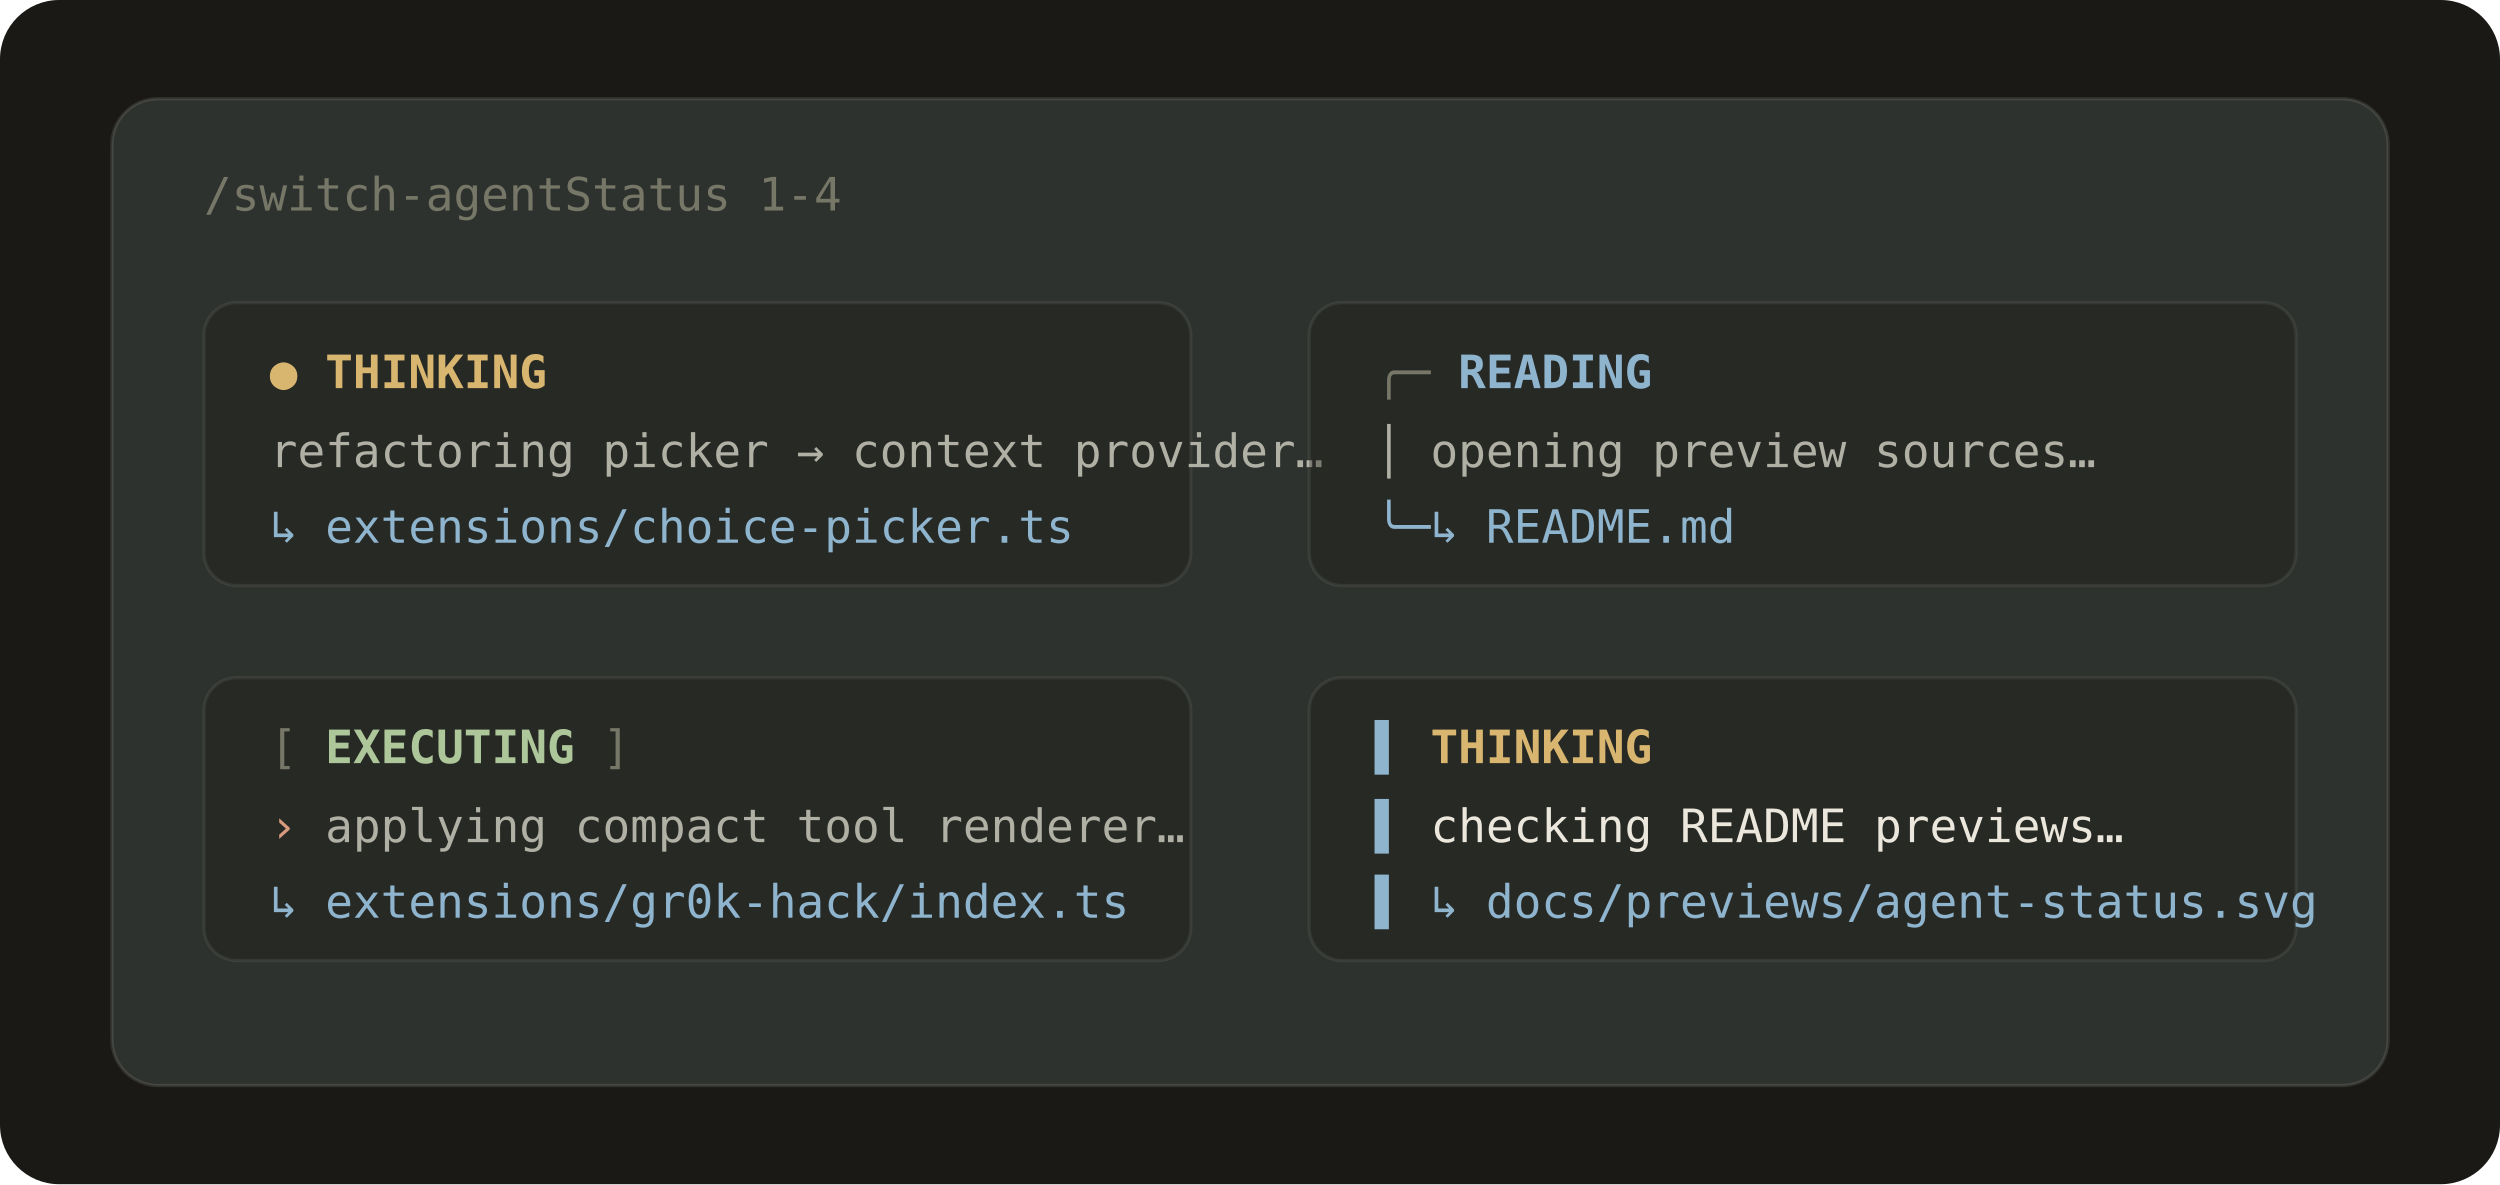
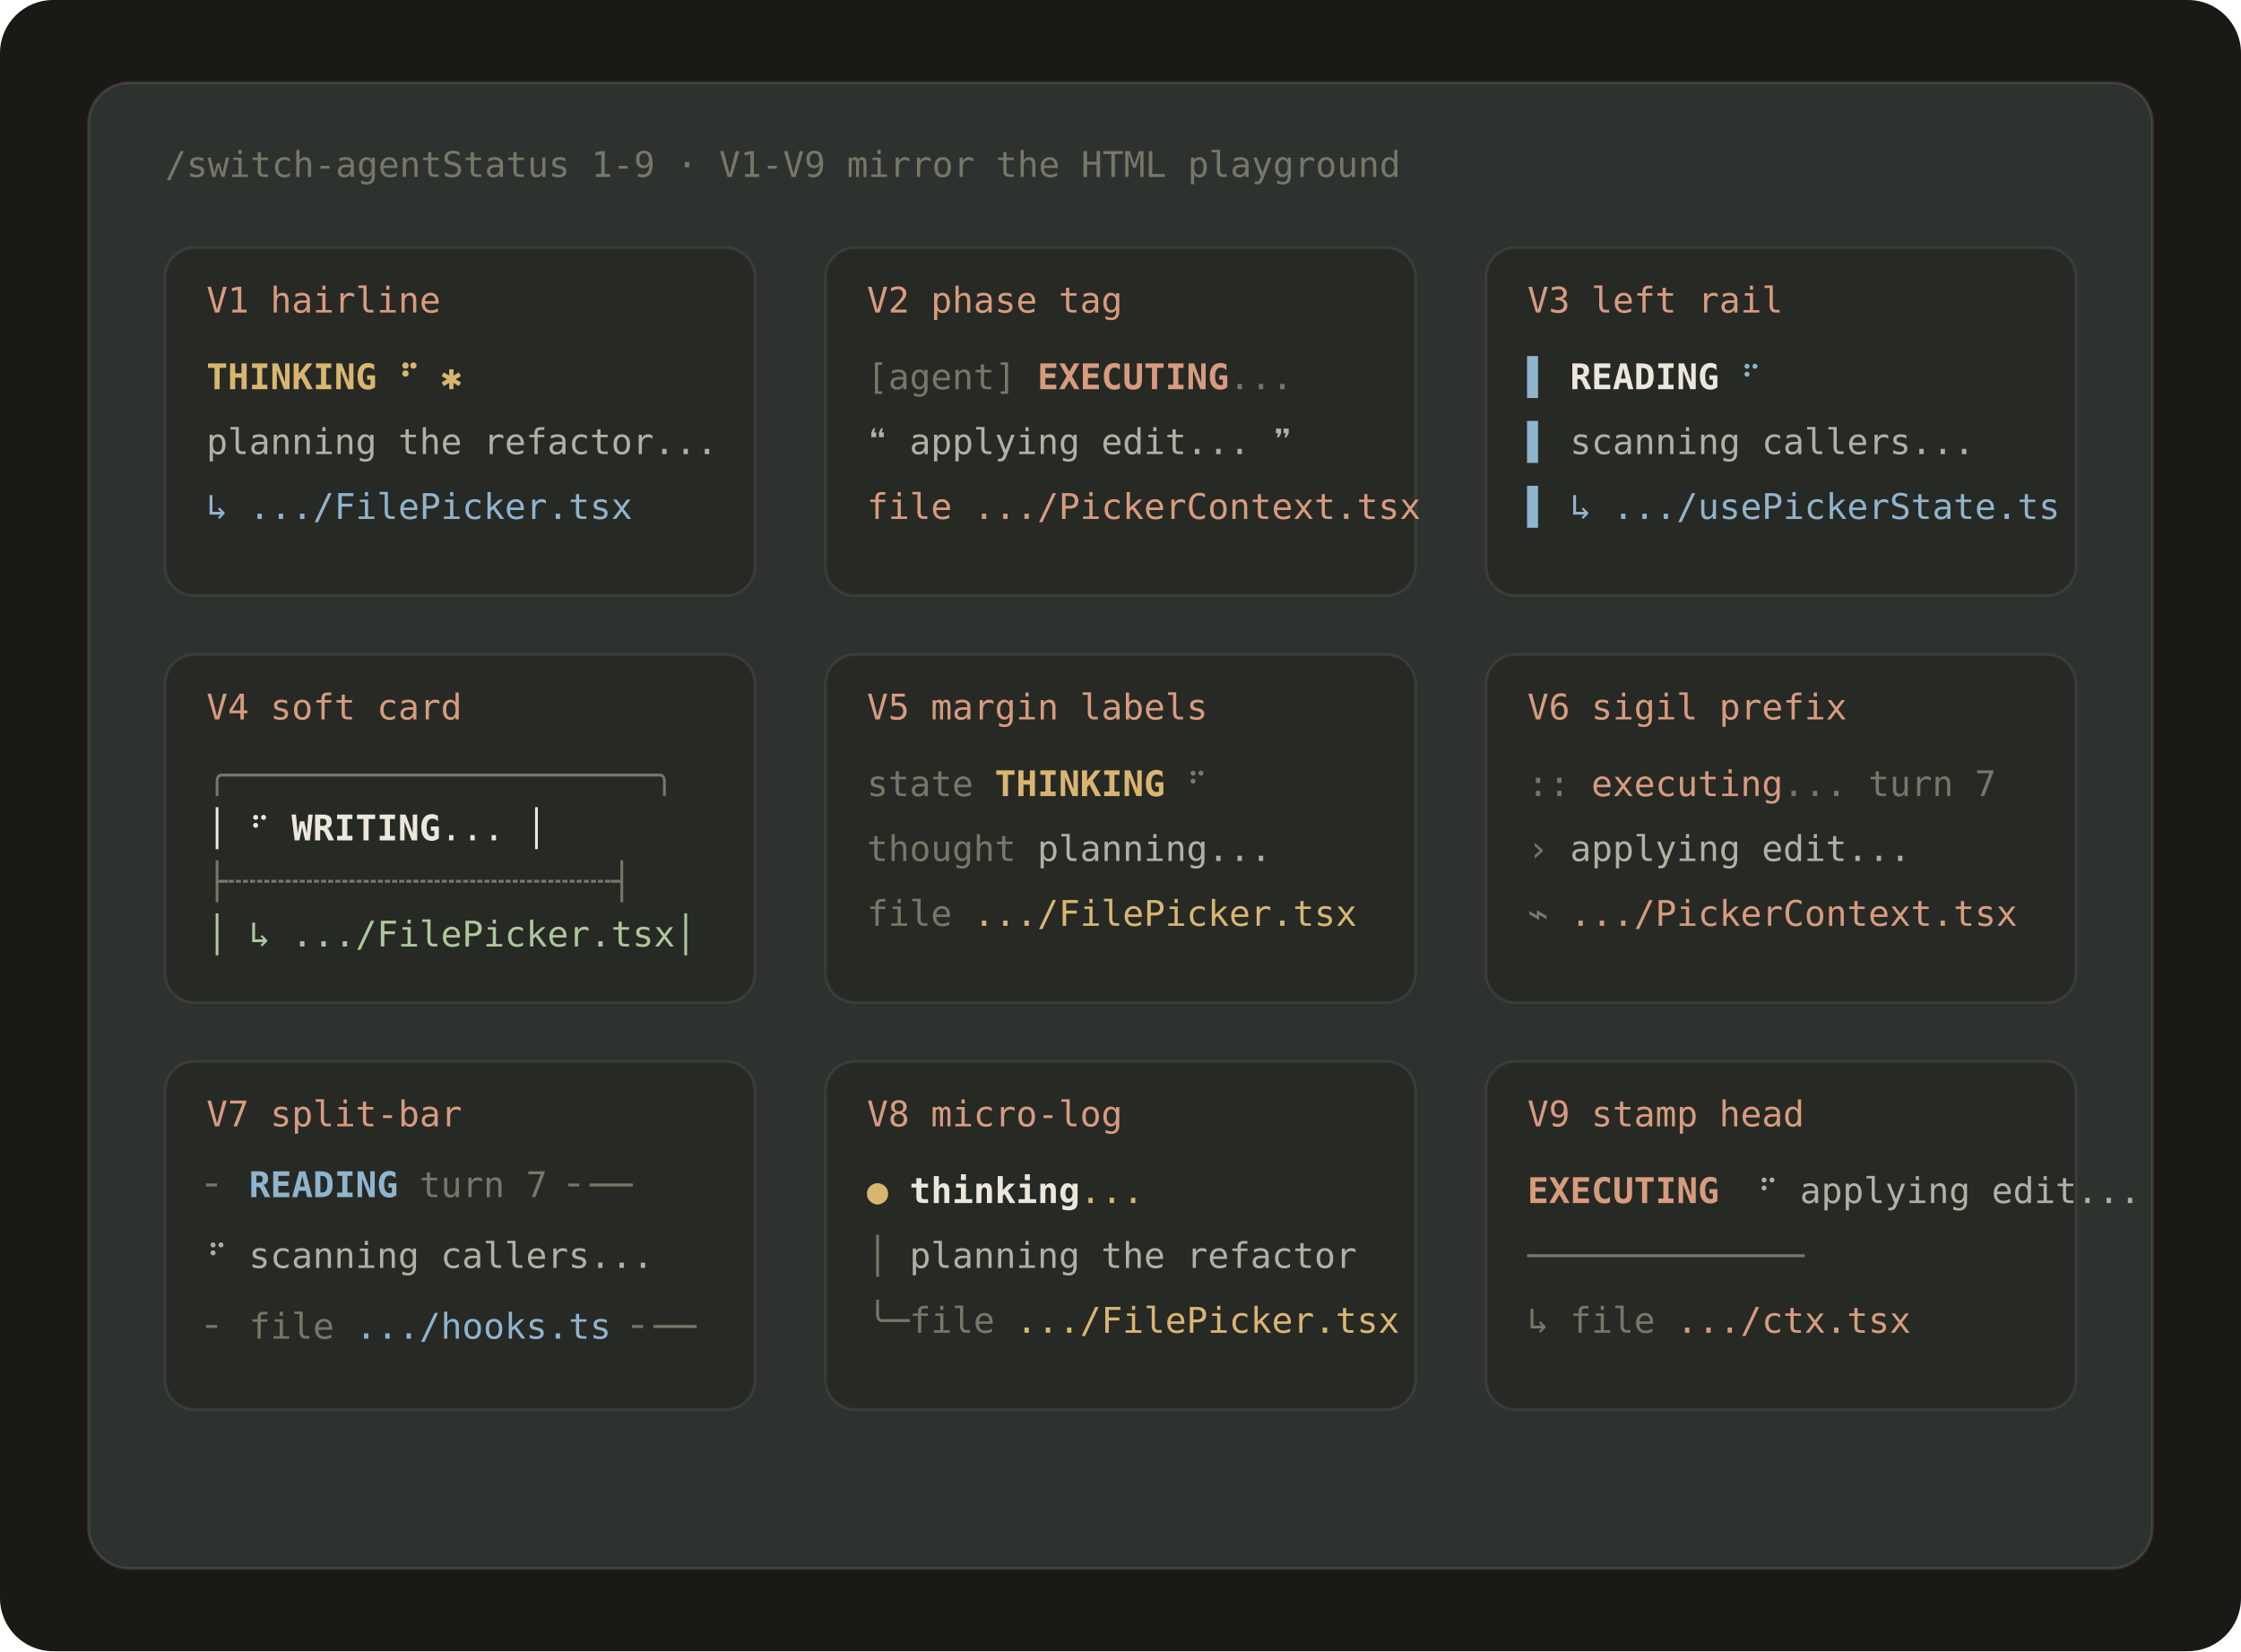
- <svg xmlns="http://www.w3.org/2000/svg" width="760" height="360" viewBox="0 0 760 360" fill="none" role="img" aria-labelledby="title desc">
-   <rect width="760" height="360" rx="18" fill="#1A1916" />
-   <rect x="34" y="30" width="692" height="300" rx="14" fill="#2E322E" stroke="rgba(236,231,220,0.12)" />
-   <g font-family="ui-monospace, SFMono-Regular, Menlo, Monaco, Consolas, monospace" font-size="14">
-     <text x="62" y="64" fill="#777768">/switch-agentStatus 1-4</text>
-     <g transform="translate(62 92)">
-       <rect width="300" height="86" rx="10" fill="rgba(26,25,22,0.35)" stroke="rgba(236,231,220,0.08)" />
-       <text x="20" y="26" fill="#D9B670" font-weight="700">● THINKING</text>
-       <text x="20" y="50" fill="#B0B0A5">refactoring picker → context provider…</text>
-       <text x="20" y="73" fill="#8FB4CE">↳ extensions/choice-picker.ts</text>
+ <svg xmlns="http://www.w3.org/2000/svg" width="760" height="560" viewBox="0 0 760 560" fill="none" role="img" aria-labelledby="title desc">
+   <rect width="760" height="560" rx="18" fill="#1A1916" />
+   <rect x="30" y="28" width="700" height="504" rx="14" fill="#2E322E" stroke="rgba(236,231,220,0.12)" />
+   <g font-family="ui-monospace, SFMono-Regular, Menlo, Monaco, Consolas, monospace" font-size="12">
+     <text x="56" y="60" fill="#777768">/switch-agentStatus 1-9 · V1-V9 mirror the HTML playground</text>
+     <g transform="translate(56 84)">
+       <rect width="200" height="118" rx="10" fill="rgba(26,25,22,0.35)" stroke="rgba(236,231,220,0.08)" />
+       <text x="14" y="22" fill="#D89B7E">V1 hairline</text>
+       <text x="14" y="48" fill="#D9B670" font-weight="700"> THINKING ⠋ ✱</text>
+       <text x="14" y="70" fill="#B0B0A5"> planning the refactor...</text>
+       <text x="14" y="92" fill="#8FB4CE"> ↳ .../FilePicker.tsx</text>
    </g>
-     <g transform="translate(398 92)">
-       <rect width="300" height="86" rx="10" fill="rgba(26,25,22,0.35)" stroke="rgba(236,231,220,0.08)" />
-       <text x="20" y="26" fill="#777768">╭─ <tspan fill="#8FB4CE" font-weight="700">READING</tspan>
+     <g transform="translate(280 84)">
+       <rect width="200" height="118" rx="10" fill="rgba(26,25,22,0.35)" stroke="rgba(236,231,220,0.08)" />
+       <text x="14" y="22" fill="#D89B7E">V2 phase tag</text>
+       <text x="14" y="48" fill="#777768">[agent] <tspan fill="#D89B7E" font-weight="700">EXECUTING</tspan>...</text>
+       <text x="14" y="70" fill="#B0B0A5">❝ applying edit... ❞</text>
+       <text x="14" y="92" fill="#D89B7E">file .../PickerContext.tsx</text>
+     </g>
+     <g transform="translate(504 84)">
+       <rect width="200" height="118" rx="10" fill="rgba(26,25,22,0.35)" stroke="rgba(236,231,220,0.08)" />
+       <text x="14" y="22" fill="#D89B7E">V3 left rail</text>
+       <text x="14" y="48" fill="#8FB4CE">▌ <tspan fill="#ECE7DC" font-weight="700">READING</tspan> ⠋</text>
+       <text x="14" y="70" fill="#8FB4CE">▌ <tspan fill="#B0B0A5">scanning callers...</tspan>
      </text>
-       <text x="20" y="50" fill="#B0B0A5">│ opening preview sources…</text>
-       <text x="20" y="73" fill="#8FB4CE">╰─↳ README.md</text>
+       <text x="14" y="92" fill="#8FB4CE">▌ ↳ .../usePickerState.ts</text>
    </g>
-     <g transform="translate(62 206)">
-       <rect width="300" height="86" rx="10" fill="rgba(26,25,22,0.35)" stroke="rgba(236,231,220,0.08)" />
-       <text x="20" y="26" fill="#777768">[ <tspan fill="#ADC79A" font-weight="700">EXECUTING</tspan> ]</text>
-       <text x="20" y="50" fill="#D89B7E">› <tspan fill="#B0B0A5">applying compact tool renderer…</tspan>
+     <g transform="translate(56 222)">
+       <rect width="200" height="118" rx="10" fill="rgba(26,25,22,0.35)" stroke="rgba(236,231,220,0.08)" />
+       <text x="14" y="22" fill="#D89B7E">V4 soft card</text>
+       <text x="14" y="45" fill="#777768">╭────────────────────╮</text>
+       <text x="14" y="63" fill="#ECE7DC">│ ⠋ <tspan font-weight="700">WRITING</tspan>...       │</text>
+       <text x="14" y="81" fill="#777768">├┄┄┄┄┄┄┄┄┄┄┄┄┄┄┄┄┄┄┤</text>
+       <text x="14" y="99" fill="#ADC79A">│ ↳ .../FilePicker.tsx│</text>
+     </g>
+     <g transform="translate(280 222)">
+       <rect width="200" height="118" rx="10" fill="rgba(26,25,22,0.35)" stroke="rgba(236,231,220,0.08)" />
+       <text x="14" y="22" fill="#D89B7E">V5 margin labels</text>
+       <text x="14" y="48" fill="#777768">state     <tspan fill="#D9B670" font-weight="700"> THINKING </tspan> ⠋</text>
+       <text x="14" y="70" fill="#777768">thought   <tspan fill="#B0B0A5">planning...</tspan>
      </text>
-       <text x="20" y="73" fill="#8FB4CE">↳ extensions/gr0k-hack/index.ts</text>
+       <text x="14" y="92" fill="#777768">file      <tspan fill="#D9B670">.../FilePicker.tsx</tspan>
+       </text>
    </g>
-     <g transform="translate(398 206)">
-       <rect width="300" height="86" rx="10" fill="rgba(26,25,22,0.35)" stroke="rgba(236,231,220,0.08)" />
-       <text x="20" y="26" fill="#8FB4CE">▌ <tspan fill="#D9B670" font-weight="700">THINKING</tspan>
+     <g transform="translate(504 222)">
+       <rect width="200" height="118" rx="10" fill="rgba(26,25,22,0.35)" stroke="rgba(236,231,220,0.08)" />
+       <text x="14" y="22" fill="#D89B7E">V6 sigil prefix</text>
+       <text x="14" y="48" fill="#777768">:: <tspan fill="#D89B7E">executing</tspan>... turn 7</text>
+       <text x="14" y="70" fill="#777768"> › <tspan fill="#B0B0A5">applying edit...</tspan>
      </text>
-       <text x="20" y="50" fill="#8FB4CE">▌ <tspan fill="#ECE7DC">checking README previews…</tspan>
+       <text x="14" y="92" fill="#777768"> ⌁ <tspan fill="#D89B7E">.../PickerContext.tsx</tspan>
      </text>
-       <text x="20" y="73" fill="#8FB4CE">▌ ↳ docs/previews/agent-status.svg</text>
+     </g>
+     <g transform="translate(56 360)">
+       <rect width="200" height="118" rx="10" fill="rgba(26,25,22,0.35)" stroke="rgba(236,231,220,0.08)" />
+       <text x="14" y="22" fill="#D89B7E">V7 split-bar</text>
+       <text x="14" y="46" fill="#777768">╴ <tspan fill="#8FB4CE" font-weight="700"> READING </tspan> turn 7 ╴──</text>
+       <text x="14" y="70" fill="#B0B0A5"> ⠋ scanning callers...</text>
+       <text x="14" y="94" fill="#777768">╴ file <tspan fill="#8FB4CE">.../hooks.ts</tspan> ╴──</text>
+     </g>
+     <g transform="translate(280 360)">
+       <rect width="200" height="118" rx="10" fill="rgba(26,25,22,0.35)" stroke="rgba(236,231,220,0.08)" />
+       <text x="14" y="22" fill="#D89B7E">V8 micro-log</text>
+       <text x="14" y="48" fill="#D9B670">● <tspan fill="#ECE7DC" font-weight="700">thinking</tspan>...</text>
+       <text x="14" y="70" fill="#777768">│  <tspan fill="#B0B0A5">planning the refactor</tspan>
+       </text>
+       <text x="14" y="92" fill="#777768">╰─file <tspan fill="#D9B670">.../FilePicker.tsx</tspan>
+       </text>
+     </g>
+     <g transform="translate(504 360)">
+       <rect width="200" height="118" rx="10" fill="rgba(26,25,22,0.35)" stroke="rgba(236,231,220,0.08)" />
+       <text x="14" y="22" fill="#D89B7E">V9 stamp head</text>
+       <text x="14" y="48" fill="#D89B7E" font-weight="700"> EXECUTING </text>
+       <text x="92" y="48" fill="#B0B0A5">⠋ applying edit...</text>
+       <text x="14" y="70" fill="#777768">           ─────────────</text>
+       <text x="14" y="92" fill="#777768">           ↳ file <tspan fill="#D89B7E">.../ctx.tsx</tspan>
+       </text>
    </g>
  </g>
</svg>
